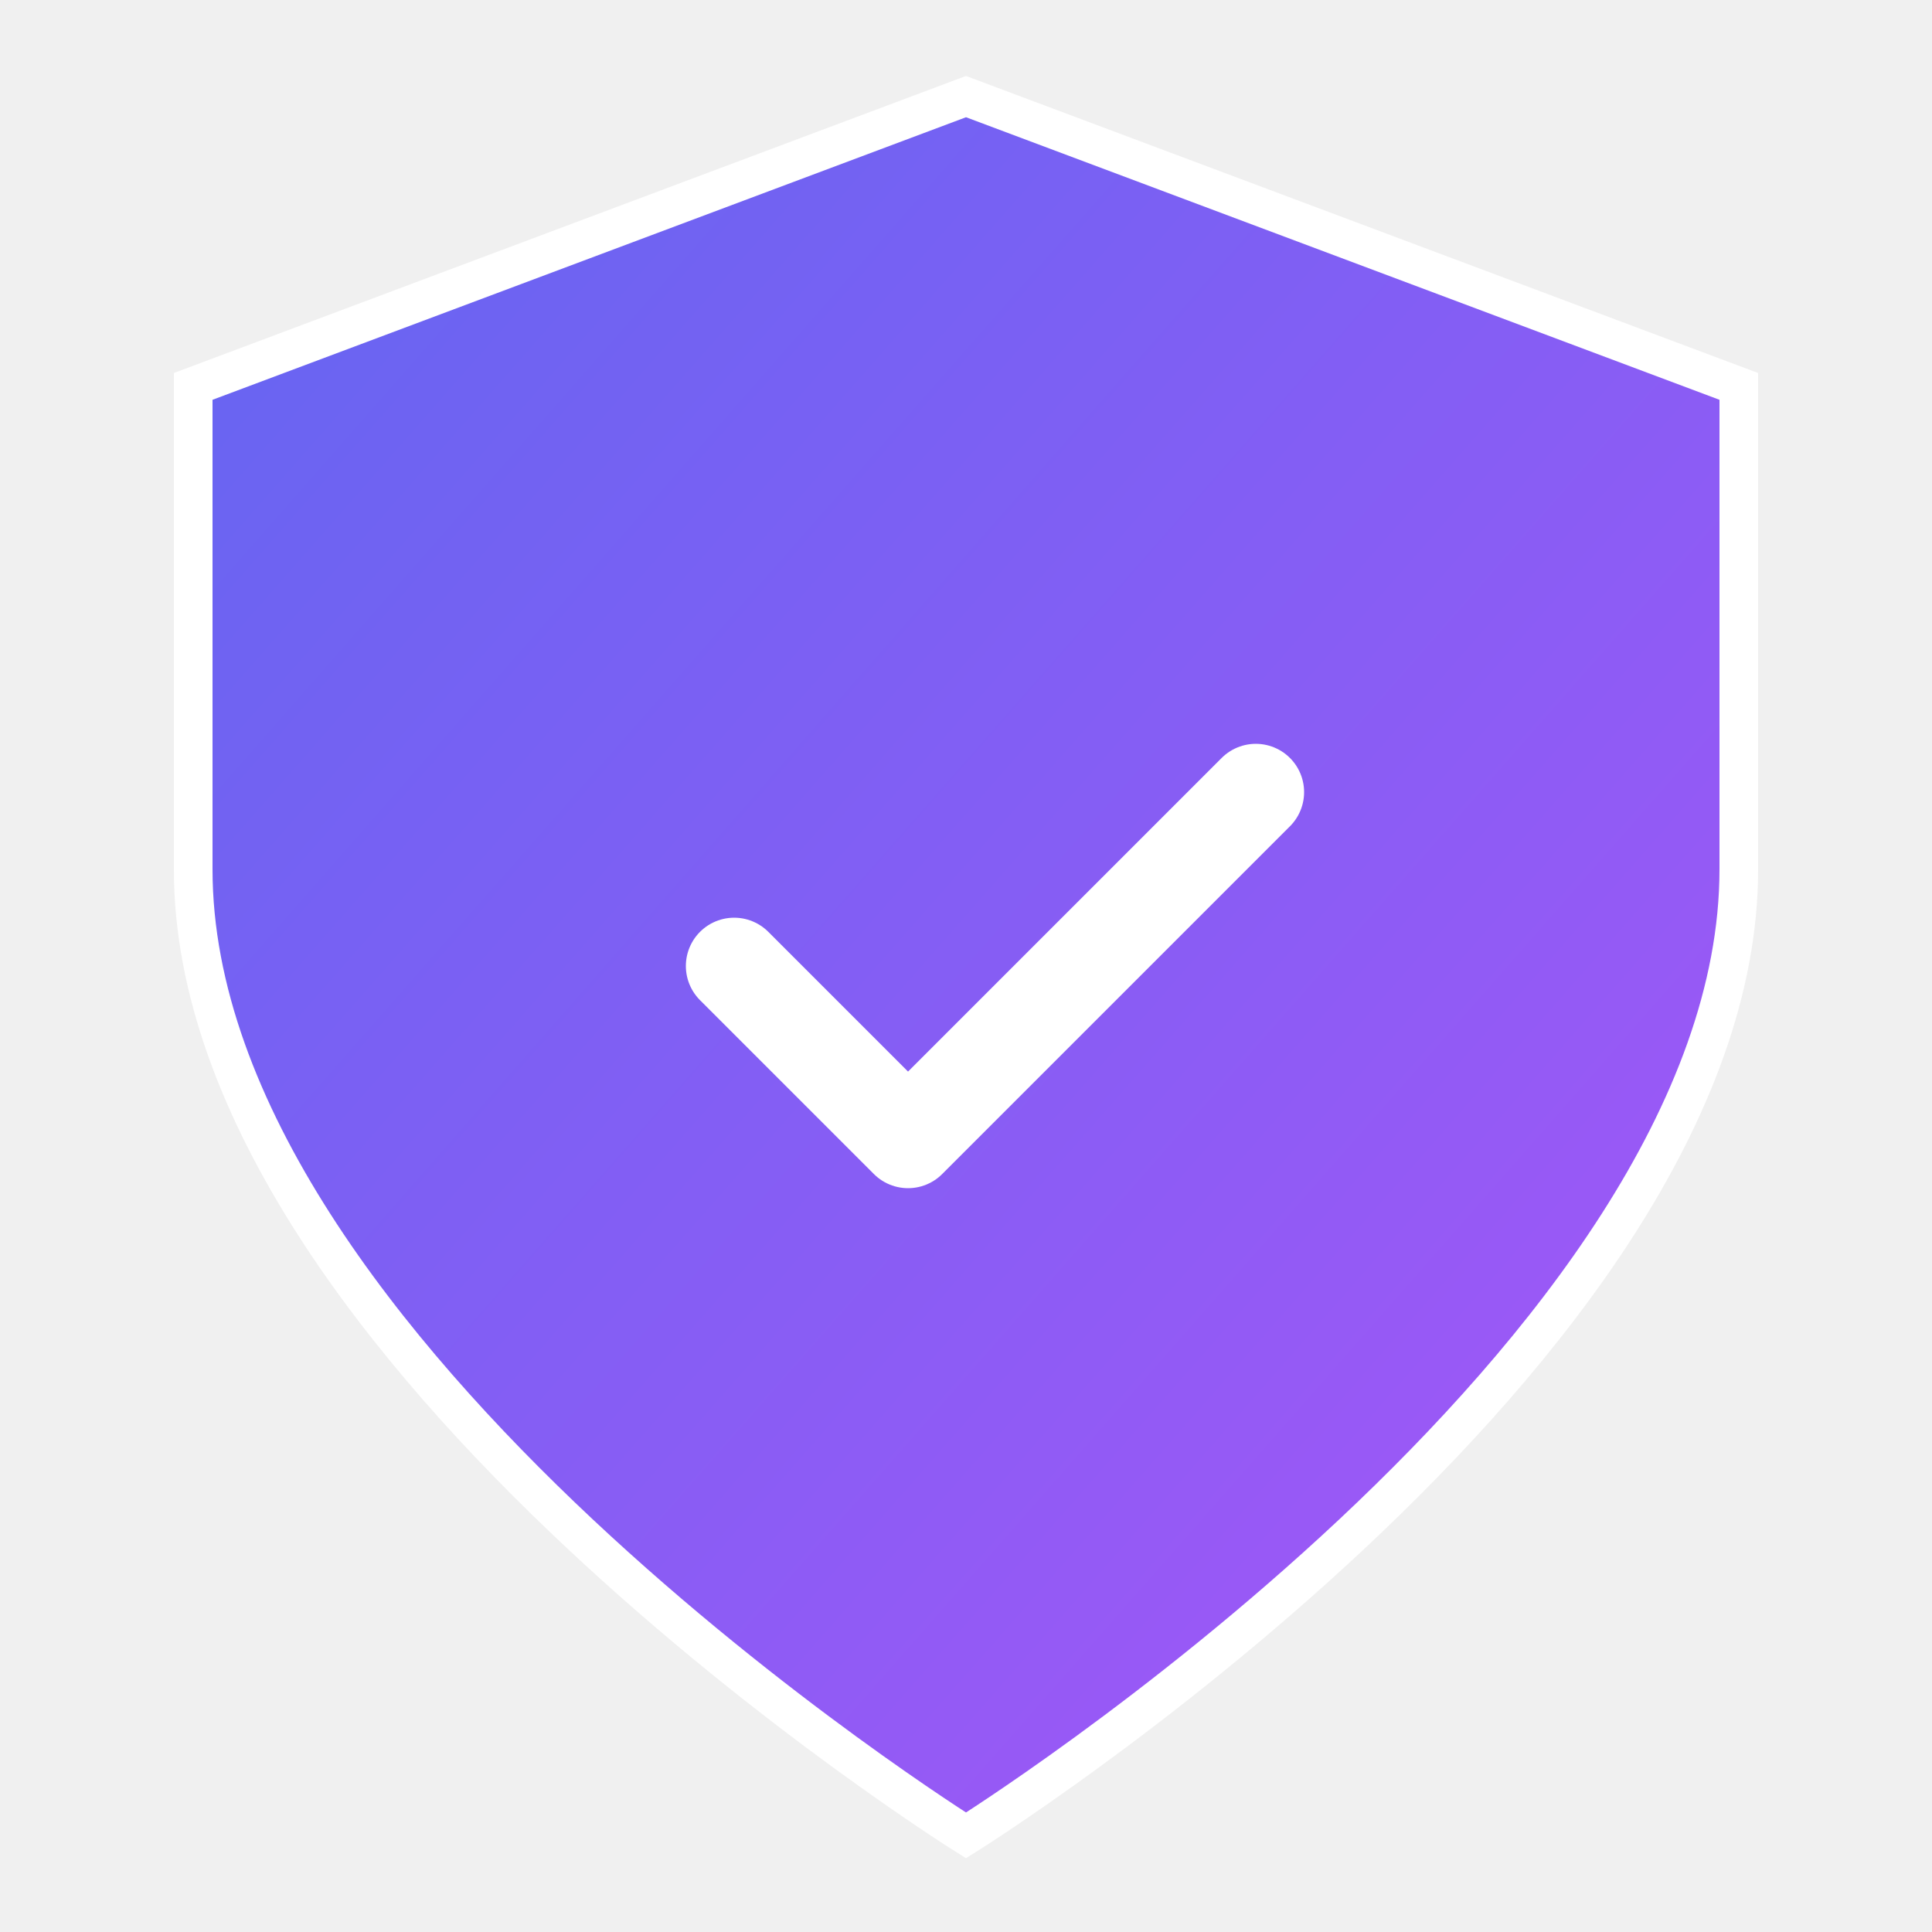
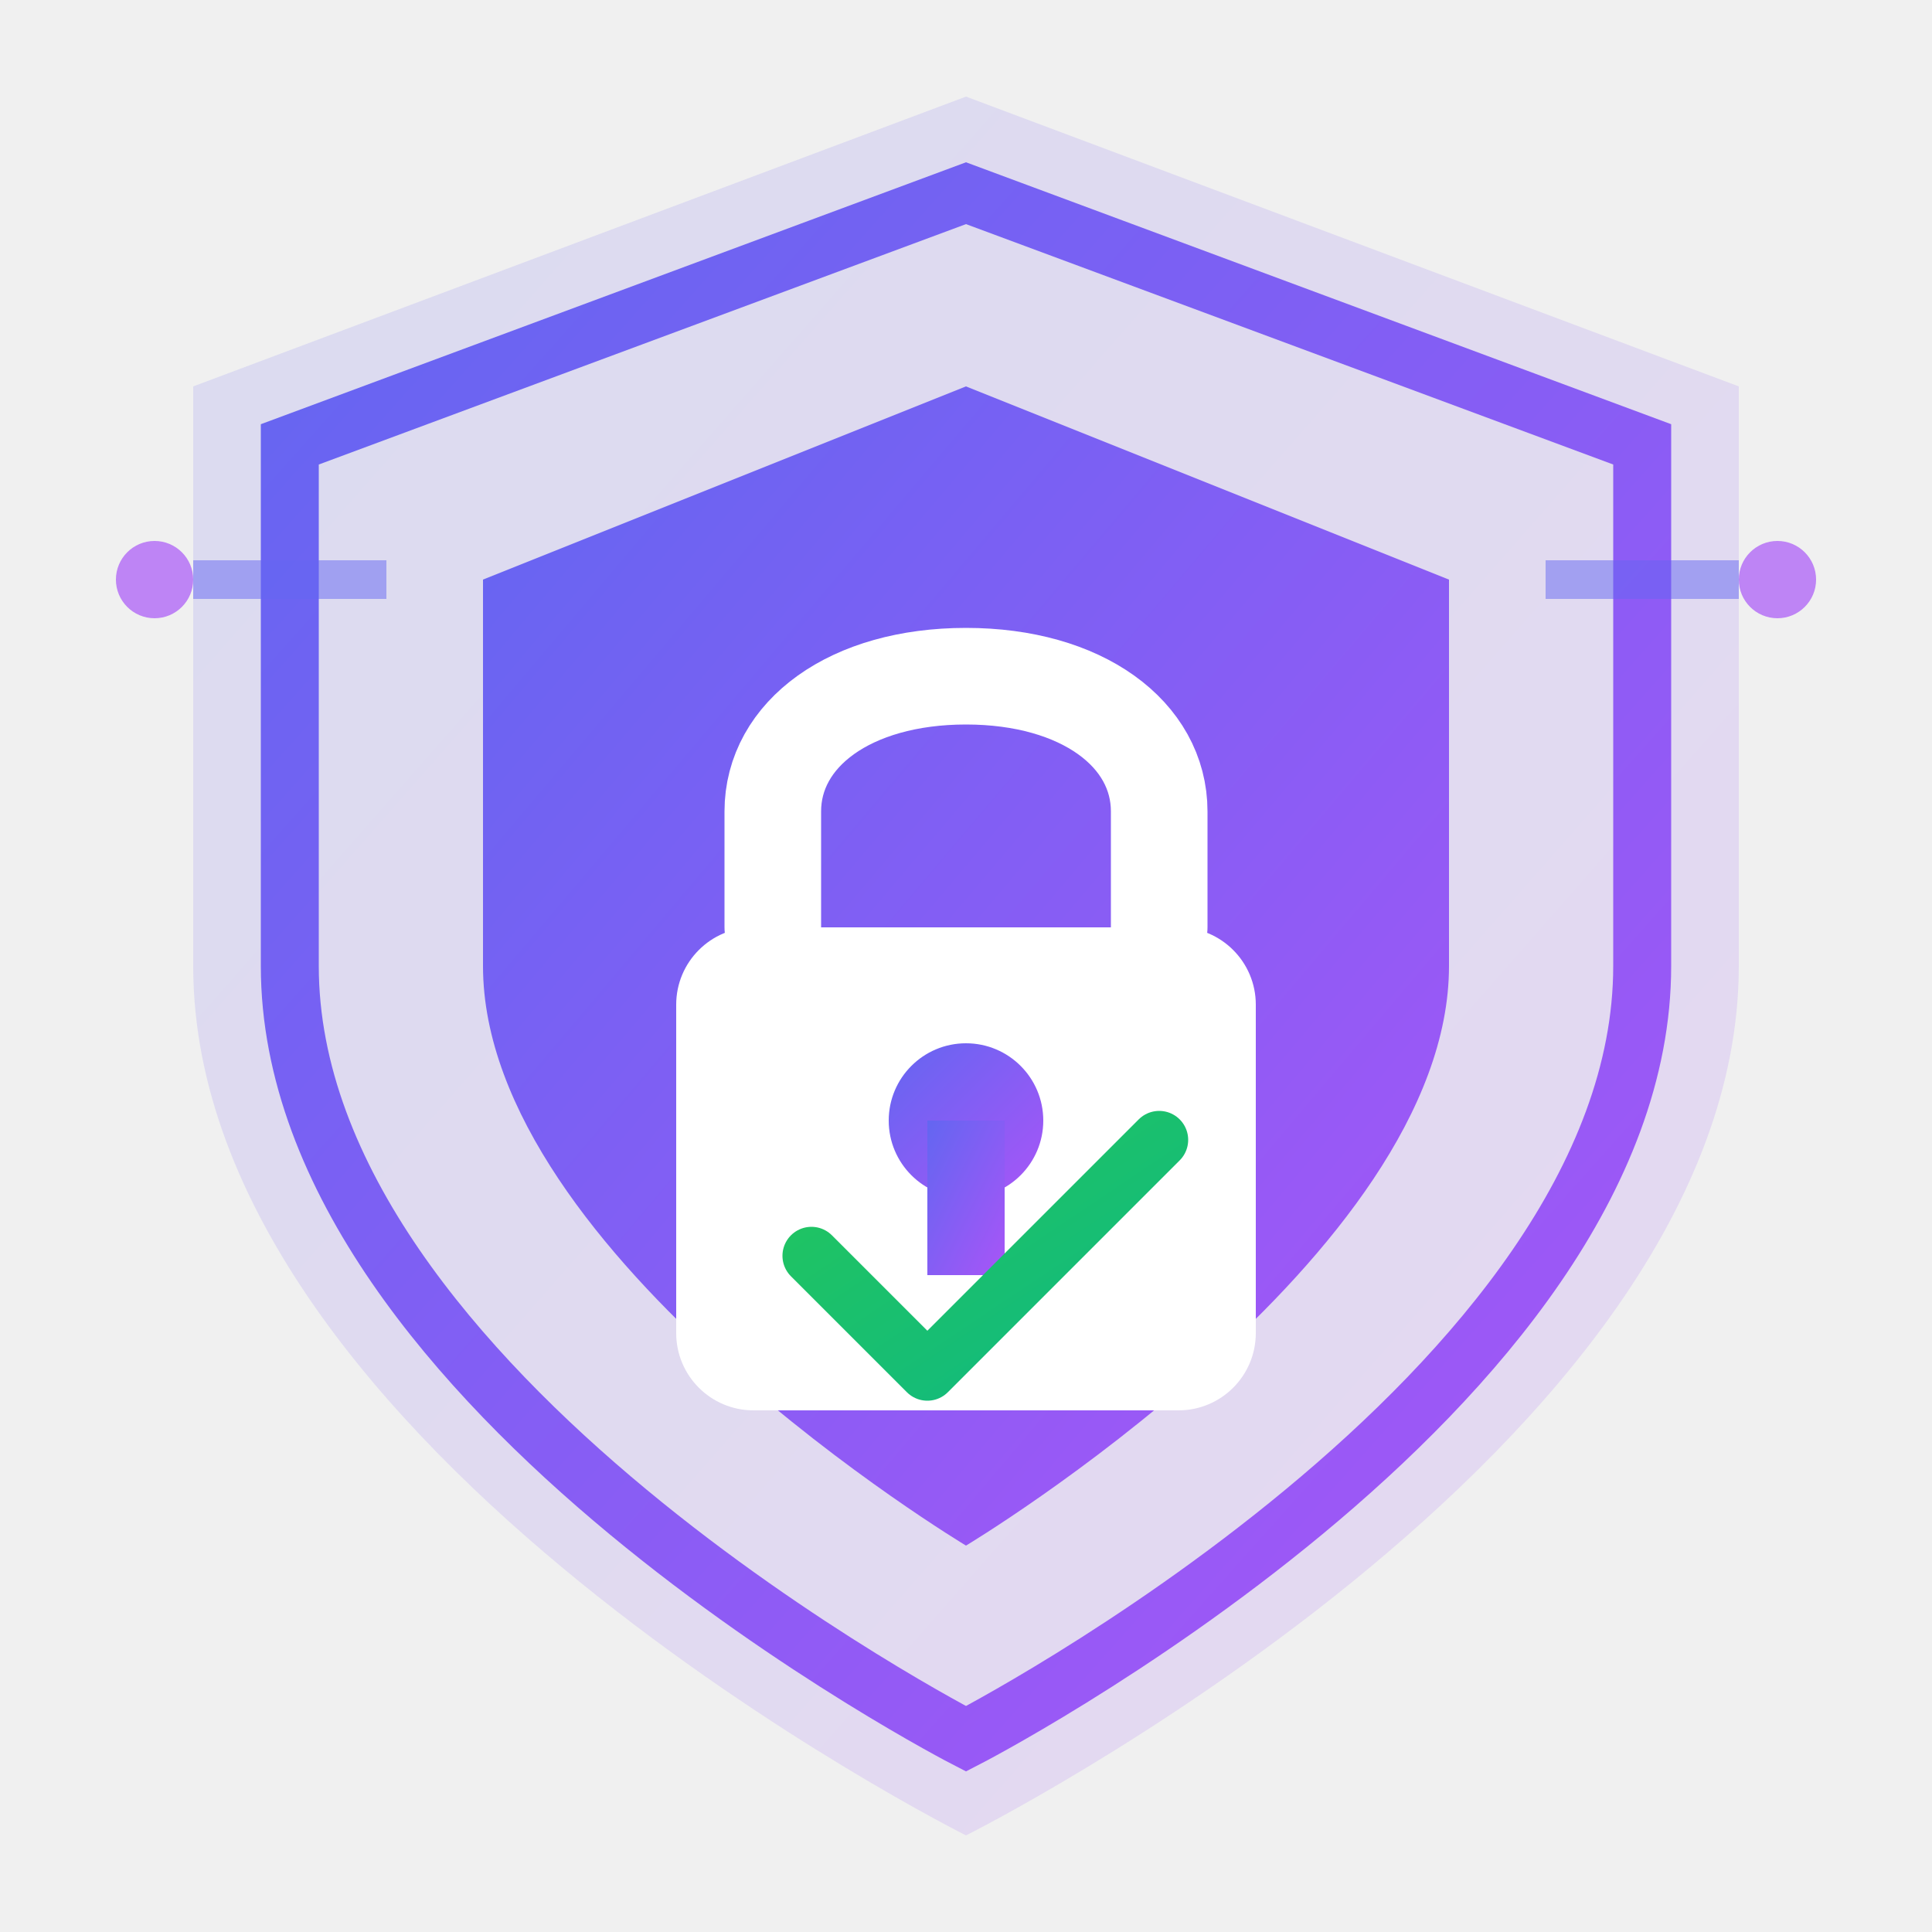
<svg xmlns="http://www.w3.org/2000/svg" viewBox="0 0 100 100" width="100" height="100">
  <defs>
-     <linearGradient id="shieldGradient" x1="0%" y1="0%" x2="100%" y2="100%">
+     <linearGradient id="shieldGrad" x1="0%" y1="0%" x2="100%" y2="100%">
      <stop offset="0%" style="stop-color:#6366f1" />
      <stop offset="100%" style="stop-color:#a855f7" />
    </linearGradient>
+     <linearGradient id="lockGrad" x1="0%" y1="0%" x2="100%" y2="100%">
+       <stop offset="0%" style="stop-color:#22c55e" />
+       <stop offset="100%" style="stop-color:#10b981" />
+     </linearGradient>
  </defs>
-   <path d="M50 5 L90 20 V45 C90 70 50 95 50 95 C50 95 10 70 10 45 V20 L50 5Z" fill="url(#shieldGradient)" stroke="white" stroke-width="2" />
-   <path d="M38 50 L47 59 L65 41" fill="none" stroke="white" stroke-width="5" stroke-linecap="round" stroke-linejoin="round" />
+   <path d="M50 5 L90 20 L90 50 C90 75 50 95 50 95 C50 95 10 75 10 50 L10 20 Z" fill="url(#shieldGrad)" opacity="0.15" />
+   <path d="M50 10 L85 23 L85 50 C85 72 50 90 50 90 C50 90 15 72 15 50 L15 23 Z" fill="none" stroke="url(#shieldGrad)" stroke-width="3" />
+   <path d="M50 20 L75 30 L75 50 C75 65 50 80 50 80 C50 80 25 65 25 50 L25 30 Z" fill="url(#shieldGrad)" />
+   <rect x="35" y="48" width="30" height="25" rx="4" fill="white" />
+   <path d="M40 48 L40 42 C40 38 44 35 50 35 C56 35 60 38 60 42 L60 48" fill="none" stroke="white" stroke-width="5" stroke-linecap="round" />
+   <circle cx="50" cy="58" r="4" fill="url(#shieldGrad)" />
+   <rect x="48" y="58" width="4" height="8" fill="url(#shieldGrad)" />
+   <path d="M42 65 L48 71 L60 59" fill="none" stroke="url(#lockGrad)" stroke-width="3" stroke-linecap="round" stroke-linejoin="round" />
+   <line x1="10" y1="30" x2="20" y2="30" stroke="#6366f1" stroke-width="2" opacity="0.5" />
+   <line x1="80" y1="30" x2="90" y2="30" stroke="#6366f1" stroke-width="2" opacity="0.5" />
+   <circle cx="8" cy="30" r="2" fill="#a855f7" opacity="0.7" />
+   <circle cx="92" cy="30" r="2" fill="#a855f7" opacity="0.7" />
</svg>
